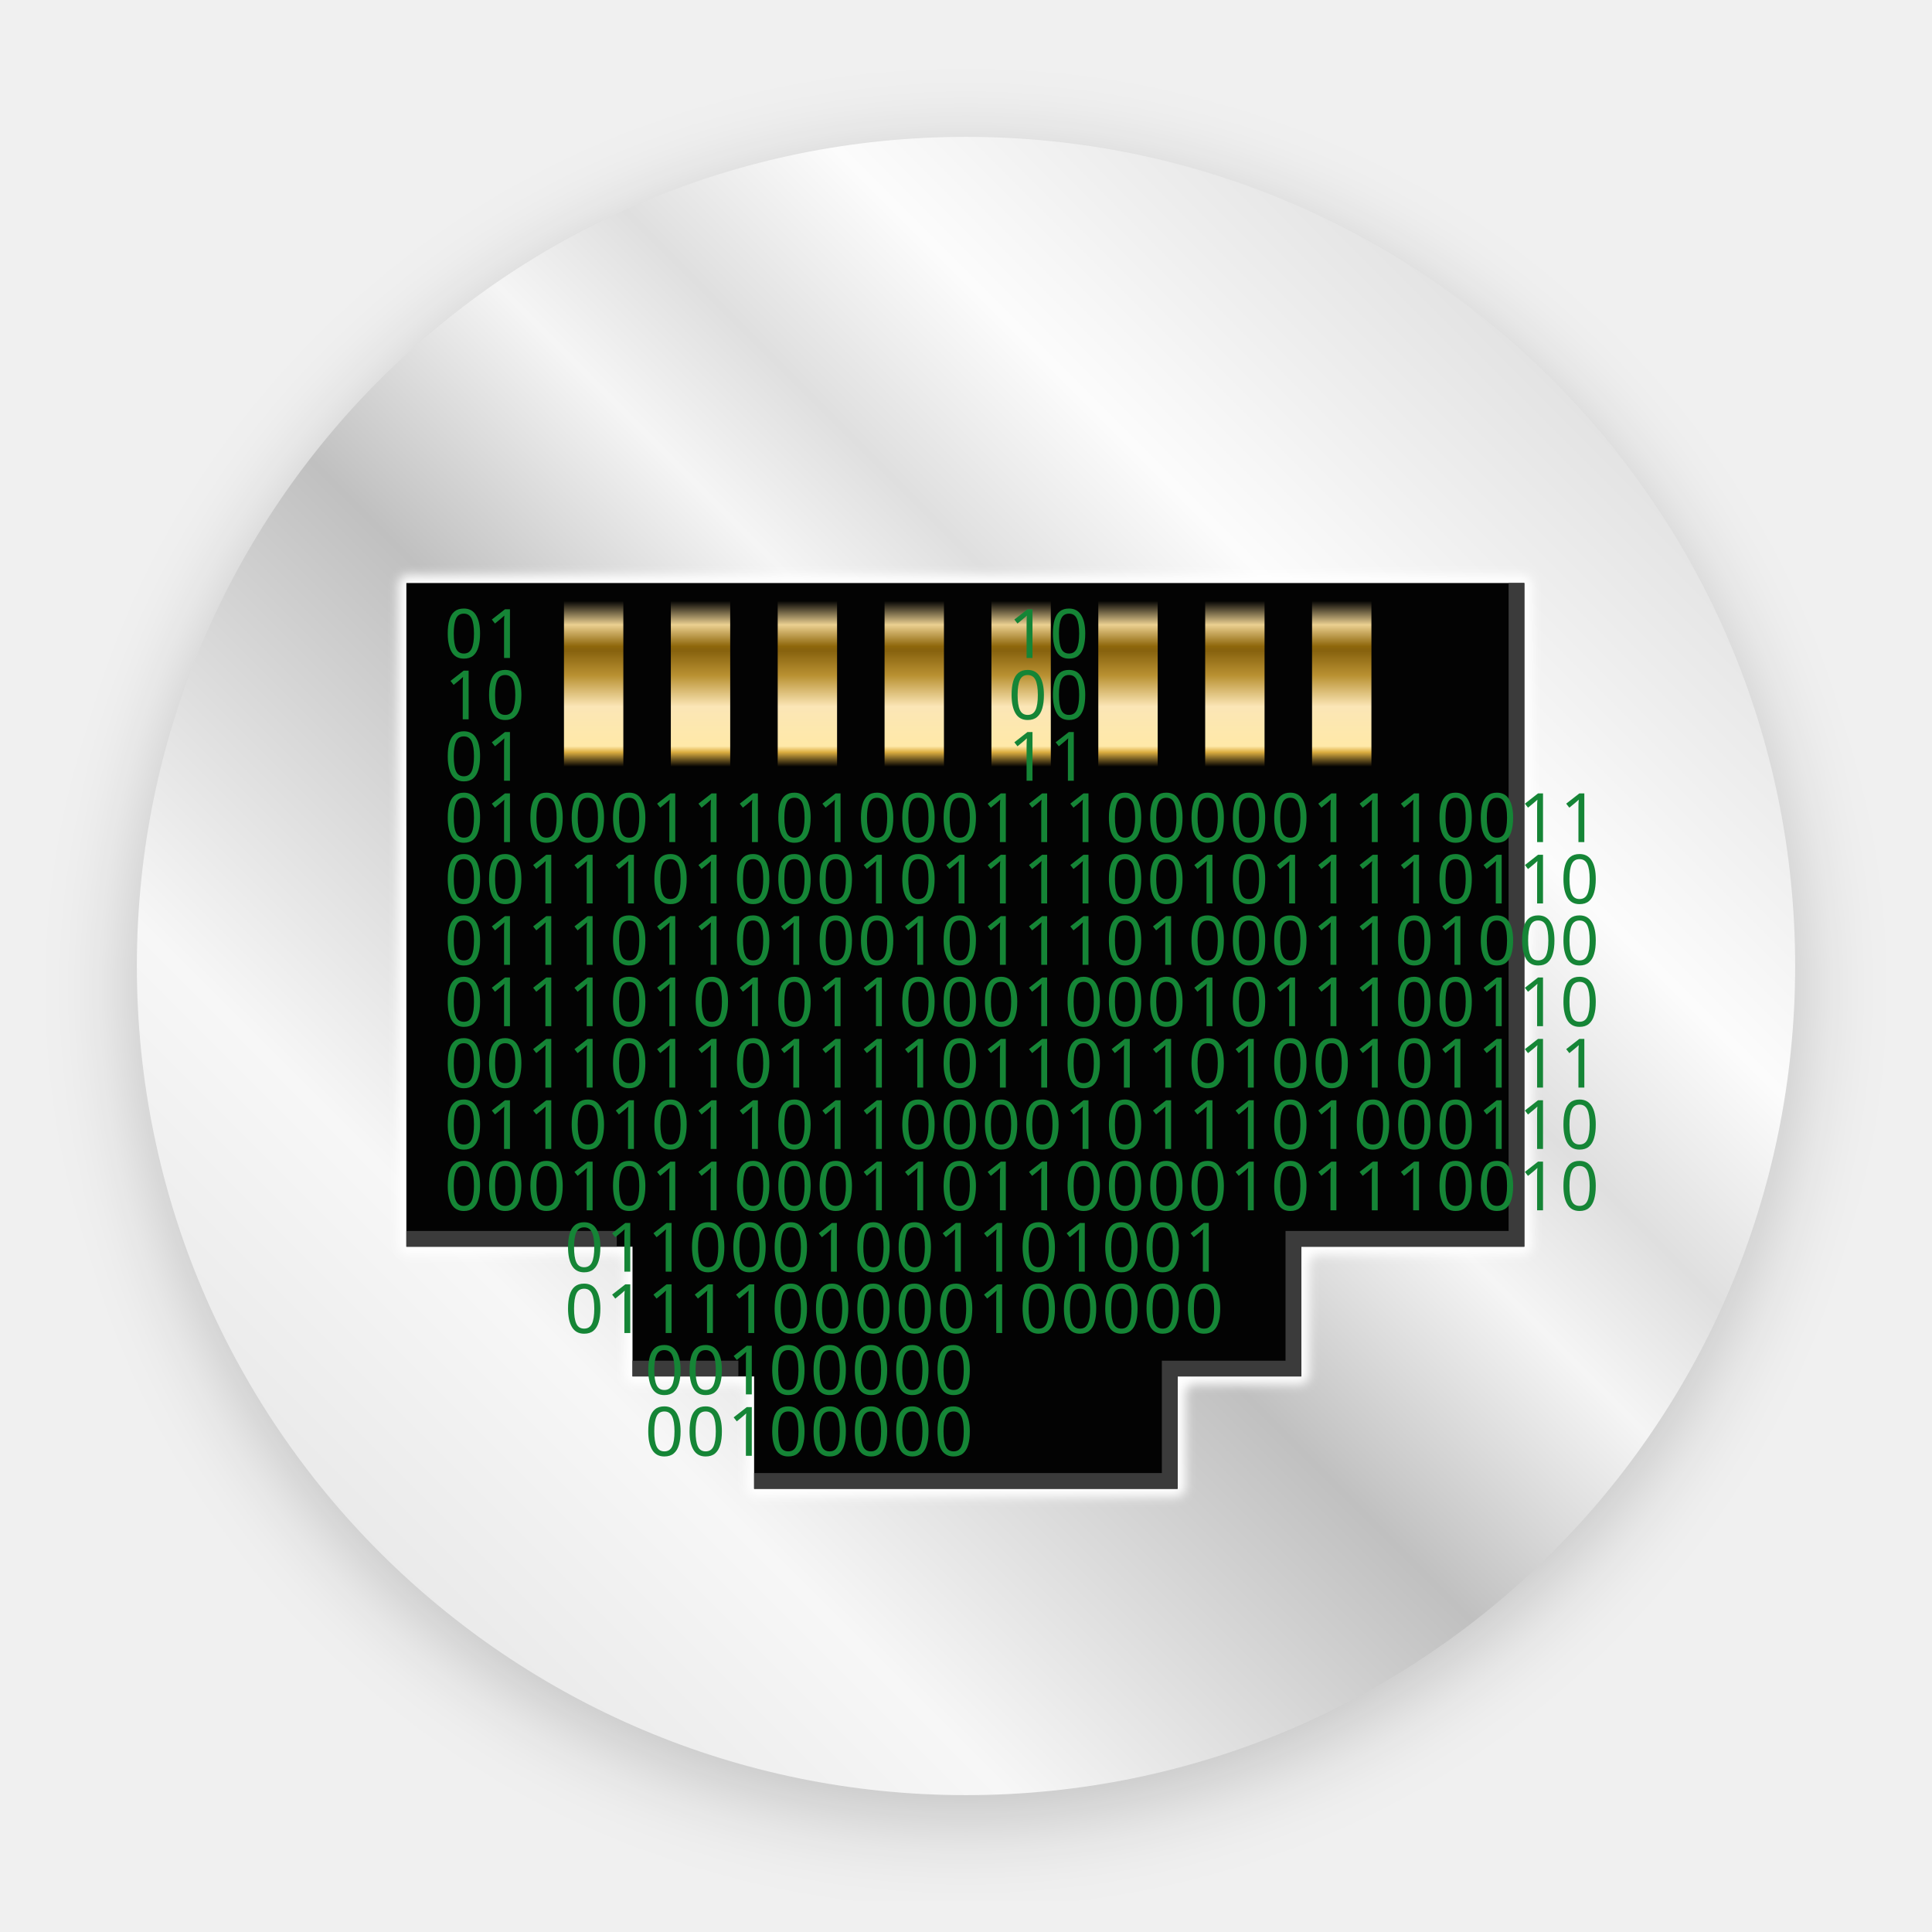
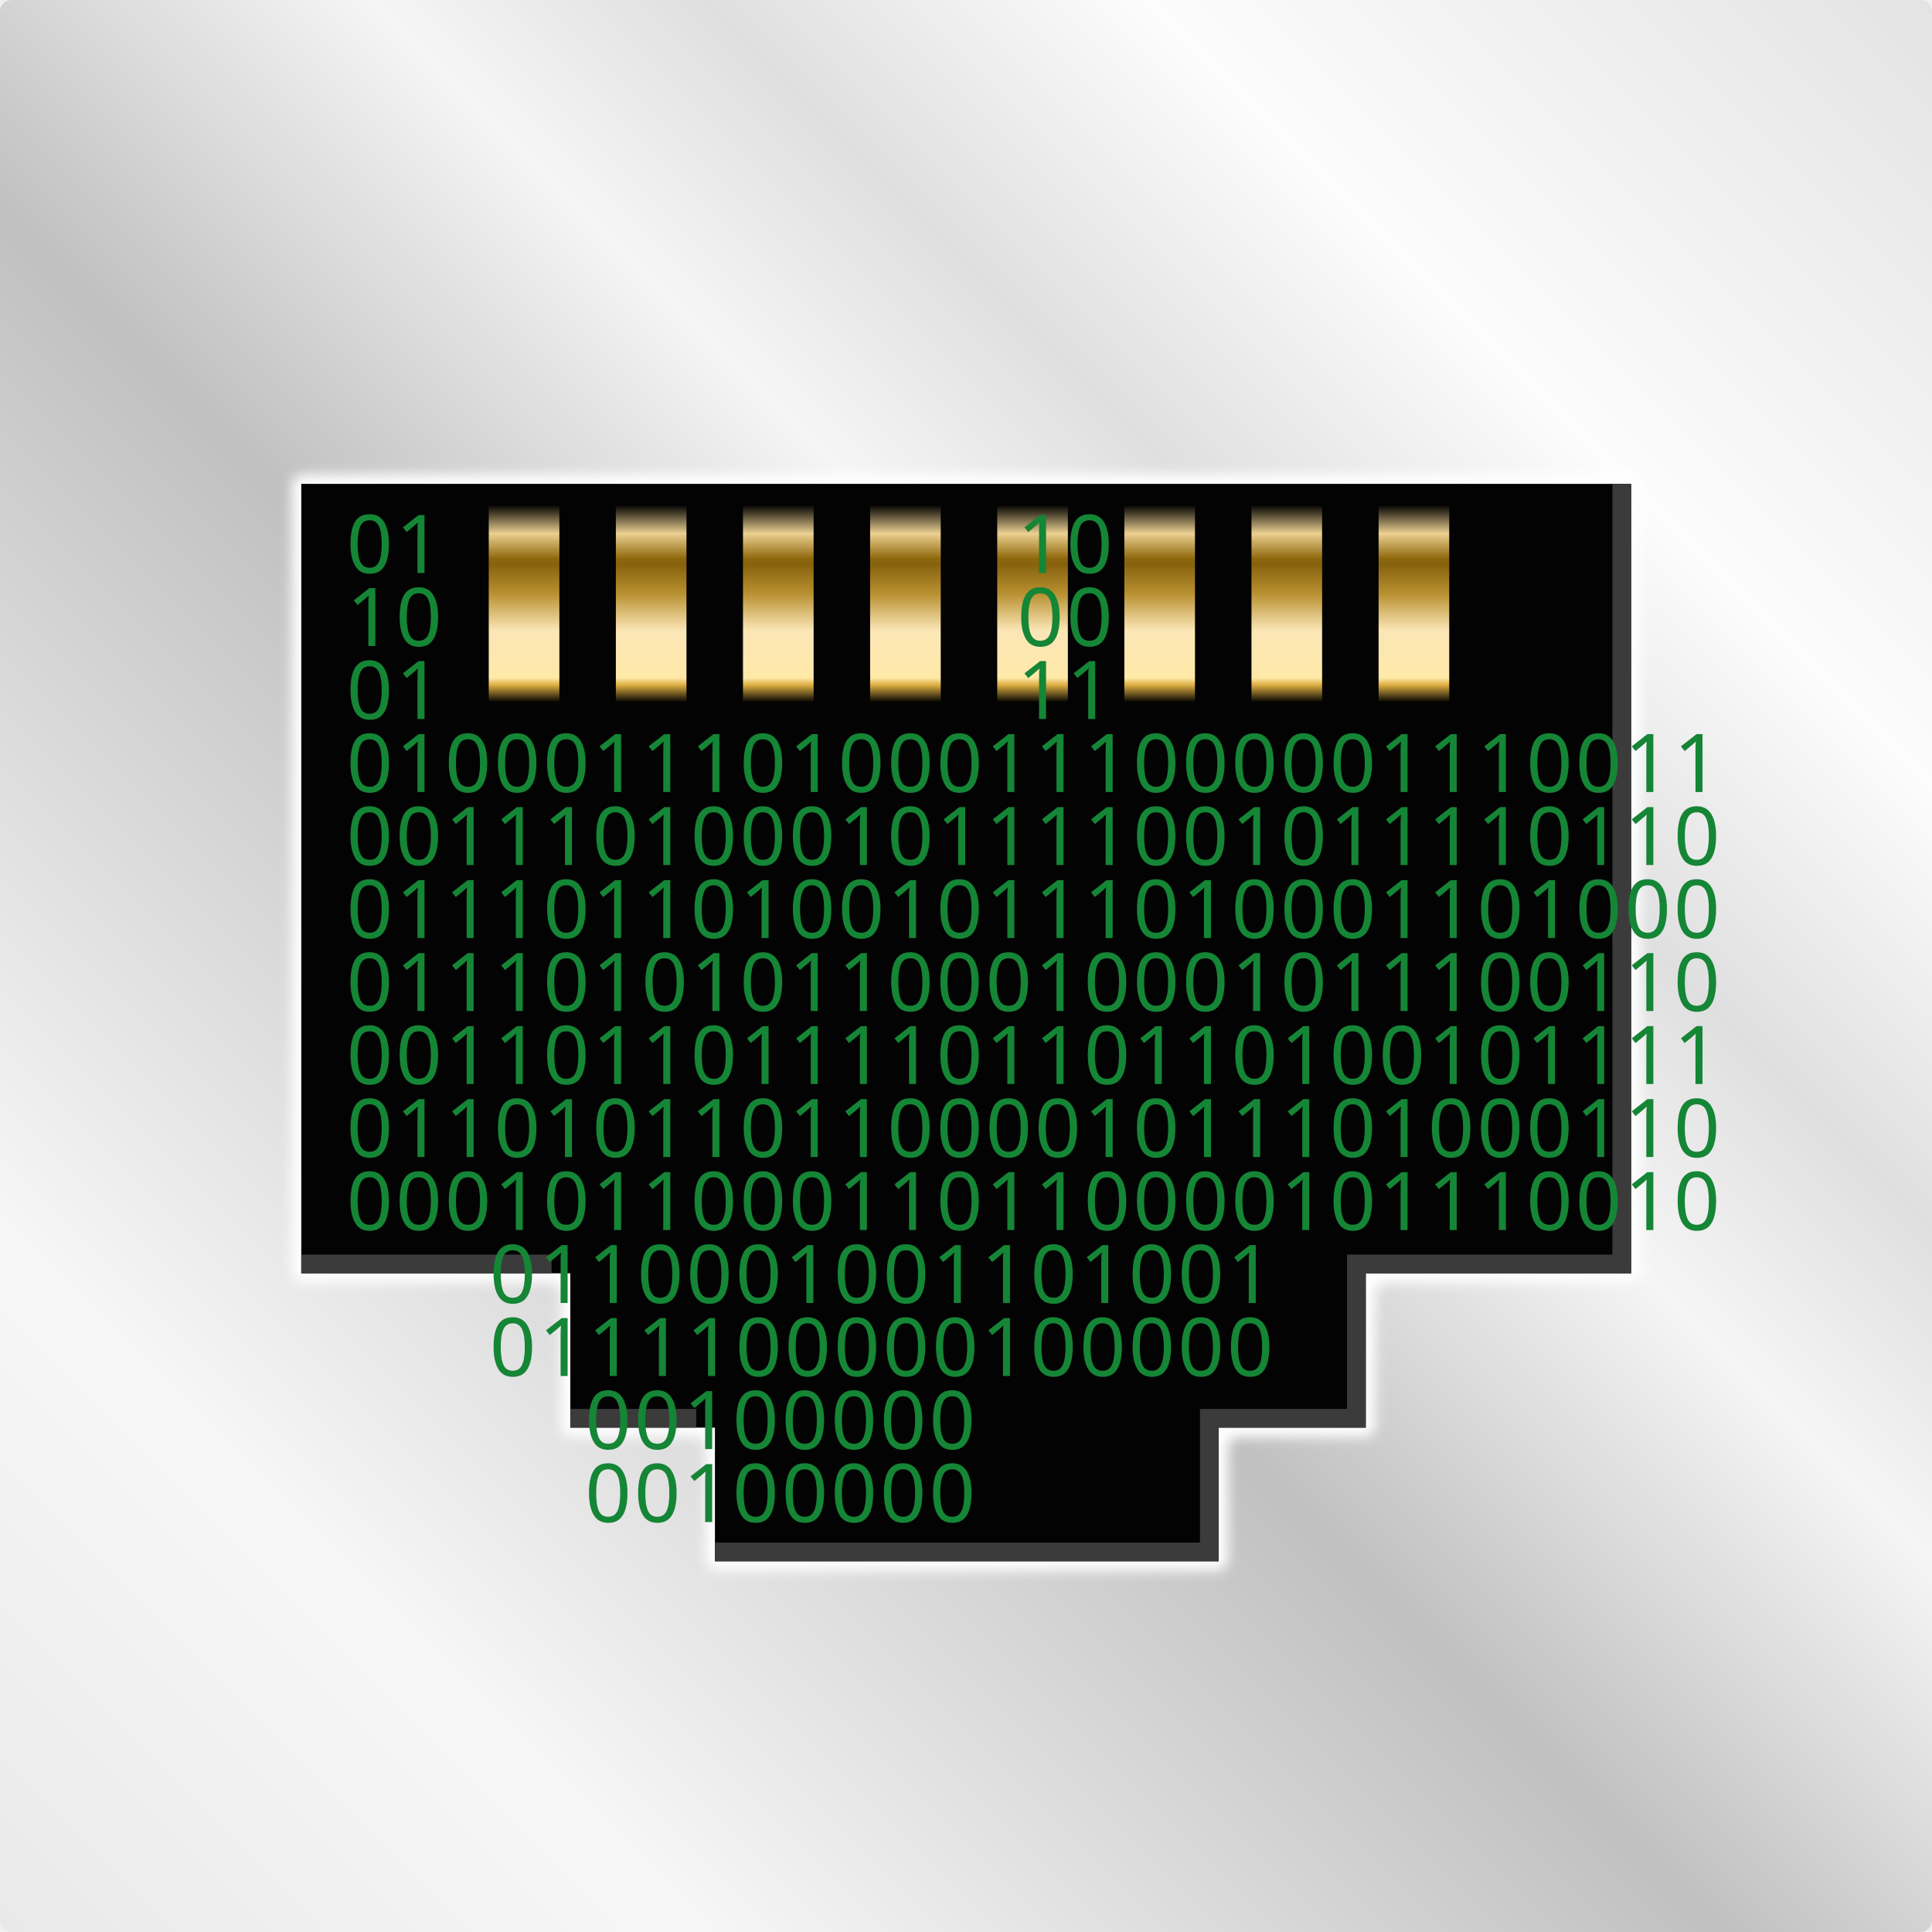
- <svg xmlns="http://www.w3.org/2000/svg" xmlns:xlink="http://www.w3.org/1999/xlink" width="907.525mm" height="907.525mm" viewBox="0 0 907.525 907.525" version="1.1" id="svg8">
+ <svg xmlns="http://www.w3.org/2000/svg" xmlns:xlink="http://www.w3.org/1999/xlink" width="512" height="512" viewBox="0 0 135.467 135.467" version="1.1" id="svg8">
  <defs id="defs2">
-     <filter style="color-interpolation-filters:sRGB" id="filter4754" x="-0.063" width="1.127" y="-0.063" height="1.127">
-       <feFlood flood-opacity="0.2" flood-color="rgb(0,0,0)" result="flood" id="feFlood4744" />
-       <feComposite in="flood" in2="SourceGraphic" operator="in" result="composite1" id="feComposite4746" />
-       <feGaussianBlur in="composite1" stdDeviation="20" result="blur" id="feGaussianBlur4748" />
-       <feOffset dx="0" dy="10" result="offset" id="feOffset4750" />
-       <feComposite in="SourceGraphic" in2="offset" operator="over" result="composite2" id="feComposite4752" />
-     </filter>
    <filter style="color-interpolation-filters:sRGB" id="filter1640" x="-0.011" width="1.022" y="-0.013" height="1.027">
      <feGaussianBlur stdDeviation="1.306" id="feGaussianBlur1642" />
    </filter>
    <linearGradient xlink:href="#linearGradient1017" id="linearGradient1019" x1="255.131" y1="287.346" x2="255.131" y2="245.086" gradientUnits="userSpaceOnUse" gradientTransform="matrix(0.8160936,0,0,1,44.66801,0)" />
    <linearGradient id="linearGradient1017">
      <stop style="stop-color:#000000;stop-opacity:1" offset="0" id="stop1013" />
      <stop style="stop-color:#dcae41;stop-opacity:1" offset="0.088" id="stop1029" />
      <stop style="stop-color:#ffe9a8;stop-opacity:1" offset="0.124" id="stop1033" />
      <stop style="stop-color:#fbe6b6;stop-opacity:1" offset="0.363" id="stop1027" />
      <stop style="stop-color:#b99132;stop-opacity:1" offset="0.549" id="stop1031" />
      <stop style="stop-color:#87620e;stop-opacity:1" offset="0.698" id="stop1035" />
      <stop style="stop-color:#8e670b;stop-opacity:1" offset="0.725" id="stop1023" />
      <stop style="stop-color:#ebd091;stop-opacity:1" offset="0.854" id="stop1021" />
      <stop style="stop-color:#000000;stop-opacity:1" offset="1" id="stop1015" />
    </linearGradient>
    <linearGradient xlink:href="#linearGradient1017" id="linearGradient1019-6" x1="255.131" y1="287.346" x2="255.131" y2="245.086" gradientUnits="userSpaceOnUse" gradientTransform="matrix(0.8160936,0,0,1,98.9992,5.0012207e-6)" />
    <linearGradient xlink:href="#linearGradient1017" id="linearGradient1019-9" x1="255.131" y1="287.346" x2="255.131" y2="245.086" gradientUnits="userSpaceOnUse" gradientTransform="matrix(0.8160936,0,0,1,126.1647,5.0012207e-6)" />
    <linearGradient xlink:href="#linearGradient1017" id="linearGradient1019-96" x1="255.131" y1="287.346" x2="255.131" y2="245.086" gradientUnits="userSpaceOnUse" gradientTransform="matrix(0.8160936,0,0,1,153.3303,5.0012207e-6)" />
    <linearGradient xlink:href="#linearGradient1017" id="linearGradient1019-0" x1="255.131" y1="287.346" x2="255.131" y2="245.086" gradientUnits="userSpaceOnUse" gradientTransform="matrix(0.8160936,0,0,1,180.4959,5.0012207e-6)" />
    <linearGradient xlink:href="#linearGradient1017" id="linearGradient1019-69" x1="255.131" y1="287.346" x2="255.131" y2="245.086" gradientUnits="userSpaceOnUse" gradientTransform="matrix(0.8160936,0,0,1,207.6615,5.0012207e-6)" />
    <linearGradient xlink:href="#linearGradient1017" id="linearGradient1019-2" x1="255.131" y1="287.346" x2="255.131" y2="245.086" gradientUnits="userSpaceOnUse" gradientTransform="matrix(0.8160936,0,0,1,234.8271,5.0012207e-6)" />
    <linearGradient xlink:href="#linearGradient1017" id="linearGradient1019-8" x1="255.131" y1="287.346" x2="255.131" y2="245.086" gradientUnits="userSpaceOnUse" gradientTransform="matrix(0.8160936,0,0,1,71.83361,5.0012207e-6)" />
-     <linearGradient xlink:href="#linearGradient910" id="linearGradient912" x1="150.746" y1="484.332" x2="470.779" y2="164.299" gradientUnits="userSpaceOnUse" gradientTransform="matrix(1.439528,0,0,1.439528,-485.1213,-537.8577)" />
    <linearGradient id="linearGradient910">
      <stop style="stop-color:#e9e9e9;stop-opacity:1;" offset="0" id="stop906" />
      <stop style="stop-color:#f7f7f7;stop-opacity:1" offset="0.179" id="stop932" />
      <stop style="stop-color:#c0c0c0;stop-opacity:1" offset="0.446" id="stop930" />
      <stop style="stop-color:#f5f5f5;stop-opacity:1" offset="0.597" id="stop928" />
      <stop style="stop-color:#dfdfdf;stop-opacity:1" offset="0.682" id="stop926" />
      <stop style="stop-color:#fcfcfc;stop-opacity:1" offset="0.796" id="stop924" />
      <stop style="stop-color:#e3e3e3;stop-opacity:1" offset="1" id="stop908" />
    </linearGradient>
-     <linearGradient xlink:href="#linearGradient910" id="linearGradient2690" x1="-265.238" y1="243.151" x2="278.277" y2="-300.364" gradientUnits="userSpaceOnUse" />
+     <linearGradient xlink:href="#linearGradient910" id="linearGradient9623" x1="-449.384" y1="-357.944" x2="-313.947" y2="-493.381" gradientUnits="userSpaceOnUse" />
  </defs>
  <g id="layer1" transform="translate(449.4134,493.4107)">
-     <circle style="display:inline;mix-blend-mode:normal;fill:url(#linearGradient2690);fill-opacity:1;stroke:none;stroke-width:0.265;filter:url(#filter4754)" id="path4586" cx="4.349" cy="-39.648" r="378.135" transform="matrix(1.03,0,0,1.03,-0.1304711,1.189449)" />
-     <rect style="display:none;opacity:1;fill:url(#linearGradient912);fill-opacity:1;stroke:none;stroke-width:137.723;stroke-linecap:butt;stroke-linejoin:round;stroke-miterlimit:4;stroke-dasharray:none;stroke-opacity:1" id="rect839" width="544.933" height="397.999" x="-268.118" y="-238.648" ry="23.693" />
-     <g id="g1009" style="display:inline" transform="matrix(1.847922,0,0,1.847922,-623.9108,-670.204)">
+     <rect style="display:inline;fill:url(#linearGradient9623);fill-opacity:1;stroke-width:0.026;stroke-linecap:round;stroke-linejoin:round" id="rect9615" width="135.467" height="135.467" x="-449.413" y="-493.411" ry="0.794" />
+     <g id="g1009" style="display:inline" transform="matrix(0.3281193,0,0,0.3281193,-493.1661,-539.5032)">
      <path id="rect841-9" style="display:inline;opacity:1;fill:#ffffff;fill-opacity:0.99;stroke:none;stroke-width:96;stroke-linecap:butt;stroke-linejoin:round;stroke-miterlimit:4;stroke-dasharray:none;stroke-opacity:1;filter:url(#filter1640)" d="m 480.977,241.857 c -43.185,0.041 -86.37,0.006 -129.555,0.018 -51.164,0 -102.328,0 -153.492,0 -0.95,0.179 -2.003,0.736 -2.111,1.805 -0.247,1.584 6e-4,3.197 -0.092,4.795 0,54.619 0,109.237 0,163.856 0.209,0.868 0.544,1.966 1.58,2.101 1.517,0.359 2.926,0.037 4.465,0.147 16.48,10e-6 32.959,0 49.439,0 0.494,0.321 1.269,0.38 1.578,0.873 0.335,0.707 0.516,1.442 0.422,2.227 0,9.21 0,18.419 0,27.629 0.209,0.868 0.544,1.966 1.58,2.101 1.517,0.359 2.926,0.037 4.465,0.147 7.622,0 15.243,0 22.865,0 0.494,0.321 1.269,0.38 1.578,0.873 0.335,0.707 0.516,1.442 0.422,2.227 0.016,7.769 -0.033,15.547 0.024,23.311 0.206,0.842 0.559,1.877 1.556,2.004 1.517,0.359 2.926,0.037 4.465,0.147 34.451,0 68.902,0 103.353,0 0.868,-0.209 1.966,-0.544 2.101,-1.58 0.359,-1.517 0.037,-2.926 0.147,-4.465 0,-6.839 0,-13.678 0,-20.517 0.321,-0.494 0.38,-1.269 0.873,-1.578 0.707,-0.335 1.442,-0.516 2.227,-0.422 8.696,0 17.392,0 26.087,0 0.868,-0.209 1.966,-0.544 2.101,-1.58 0.359,-1.517 0.037,-2.926 0.147,-4.465 0,-8.31 1e-5,-16.621 0,-24.931 0.321,-0.494 0.38,-1.269 0.873,-1.578 0.707,-0.335 1.442,-0.516 2.227,-0.422 17.119,10e-6 34.238,0 51.357,0 0.868,-0.209 1.966,-0.544 2.101,-1.58 0.359,-1.517 0.037,-2.926 0.147,-4.465 0,-54.803 0,-109.607 0,-164.41 -0.212,-0.84 -0.515,-1.933 -1.521,-2.079 -0.453,-0.151 -0.934,-0.213 -1.41,-0.187 z" />
      <path id="rect841" style="display:inline;opacity:1;fill:#000000;fill-opacity:0.987;stroke:none;stroke-width:96;stroke-linecap:butt;stroke-linejoin:round;stroke-miterlimit:4;stroke-dasharray:none;stroke-opacity:1" d="m 197.727,243.875 v 168.703 h 57.484 v 32.977 h 30.91 v 28.562 h 107.646 v -28.562 h 31.436 V 412.578 H 481.908 V 243.875 Z" />
      <path id="rect841-0" style="display:inline;opacity:1;fill:#3c3c3c;fill-opacity:0.987;stroke:none;stroke-width:96;stroke-linecap:butt;stroke-linejoin:round;stroke-miterlimit:4;stroke-dasharray:none;stroke-opacity:1" d="m 477.908,243.875 v 164.703 h -56.705 v 32.977 h -31.436 v 28.562 H 286.121 v 4 h 107.646 v -28.562 h 31.436 V 412.578 H 481.908 V 243.875 Z M 197.727,408.578 v 4 h 53.484 v -4 z m 57.484,32.977 v 4 h 26.91 v -4 z" />
      <g id="g1200" style="display:inline" transform="translate(0,3.244433)">
        <rect style="opacity:1;fill:url(#linearGradient1019);fill-opacity:1;stroke:none;stroke-width:86.725;stroke-linecap:butt;stroke-linejoin:round;stroke-miterlimit:4;stroke-dasharray:none;stroke-opacity:1" id="rect1011" width="15.094" height="42.26" x="237.785" y="245.086" />
        <rect style="opacity:1;fill:url(#linearGradient1019-6);fill-opacity:1;stroke:none;stroke-width:86.725;stroke-linecap:butt;stroke-linejoin:round;stroke-miterlimit:4;stroke-dasharray:none;stroke-opacity:1" id="rect1011-2" width="15.094" height="42.26" x="292.116" y="245.086" />
        <rect style="opacity:1;fill:url(#linearGradient1019-9);fill-opacity:1;stroke:none;stroke-width:86.725;stroke-linecap:butt;stroke-linejoin:round;stroke-miterlimit:4;stroke-dasharray:none;stroke-opacity:1" id="rect1011-1" width="15.094" height="42.26" x="319.282" y="245.086" />
        <rect style="opacity:1;fill:url(#linearGradient1019-96);fill-opacity:1;stroke:none;stroke-width:86.725;stroke-linecap:butt;stroke-linejoin:round;stroke-miterlimit:4;stroke-dasharray:none;stroke-opacity:1" id="rect1011-5" width="15.094" height="42.26" x="346.447" y="245.086" />
        <rect style="opacity:1;fill:url(#linearGradient1019-0);fill-opacity:1;stroke:none;stroke-width:86.725;stroke-linecap:butt;stroke-linejoin:round;stroke-miterlimit:4;stroke-dasharray:none;stroke-opacity:1" id="rect1011-14" width="15.094" height="42.26" x="373.613" y="245.086" />
        <rect style="opacity:1;fill:url(#linearGradient1019-69);fill-opacity:1;stroke:none;stroke-width:86.725;stroke-linecap:butt;stroke-linejoin:round;stroke-miterlimit:4;stroke-dasharray:none;stroke-opacity:1" id="rect1011-9" width="15.094" height="42.26" x="400.779" y="245.086" />
        <rect style="opacity:1;fill:url(#linearGradient1019-2);fill-opacity:1;stroke:none;stroke-width:86.725;stroke-linecap:butt;stroke-linejoin:round;stroke-miterlimit:4;stroke-dasharray:none;stroke-opacity:1" id="rect1011-3" width="15.094" height="42.26" x="427.944" y="245.086" />
        <rect style="opacity:1;fill:url(#linearGradient1019-8);fill-opacity:1;stroke:none;stroke-width:86.725;stroke-linecap:butt;stroke-linejoin:round;stroke-miterlimit:4;stroke-dasharray:none;stroke-opacity:1" id="rect1011-7" width="15.094" height="42.26" x="264.951" y="245.086" />
      </g>
      <text xml:space="preserve" style="font-style:normal;font-variant:normal;font-weight:normal;font-stretch:normal;font-size:17.333px;line-height:0.9;font-family:'Mitra Mono';-inkscape-font-specification:'Mitra Mono, Normal';font-variant-ligatures:normal;font-variant-caps:normal;font-variant-numeric:normal;font-variant-east-asian:normal;letter-spacing:0.59px;word-spacing:0px;display:inline;fill:#158536;fill-opacity:1;stroke:none" x="207.398" y="262.925" id="text1213">
        <tspan x="207.398" y="262.925" id="tspan1243">01                        10</tspan>
        <tspan x="207.398" y="278.525" id="tspan1609">10                        00</tspan>
        <tspan x="207.398" y="294.125" id="tspan1611">01                        11</tspan>
        <tspan x="207.398" y="309.725" id="tspan1613">0100011101000111000001110011</tspan>
        <tspan x="207.398" y="325.325" id="tspan1615">0011101000101111001011110110</tspan>
        <tspan x="207.398" y="340.925" id="tspan1617">0111011010010111010001101000</tspan>
        <tspan x="207.398" y="356.525" id="tspan1619">0111010101100010001011100110</tspan>
        <tspan x="207.398" y="372.125" id="tspan1621">0011011011110110110100101111</tspan>
        <tspan x="207.398" y="387.725" id="tspan1623">0110101101100001011101000110</tspan>
        <tspan x="207.398" y="403.325" id="tspan1625">0001011000110110000101110010</tspan>
        <tspan x="207.398" y="418.925" id="tspan1627">      0110001001101001</tspan>
        <tspan x="207.398" y="434.525" id="tspan1629">      0111100000100000</tspan>
        <tspan x="207.398" y="450.124" id="tspan1631">          00100000</tspan>
        <tspan x="207.398" y="465.724" id="tspan1633">          00100000</tspan>
      </text>
    </g>
  </g>
</svg>
